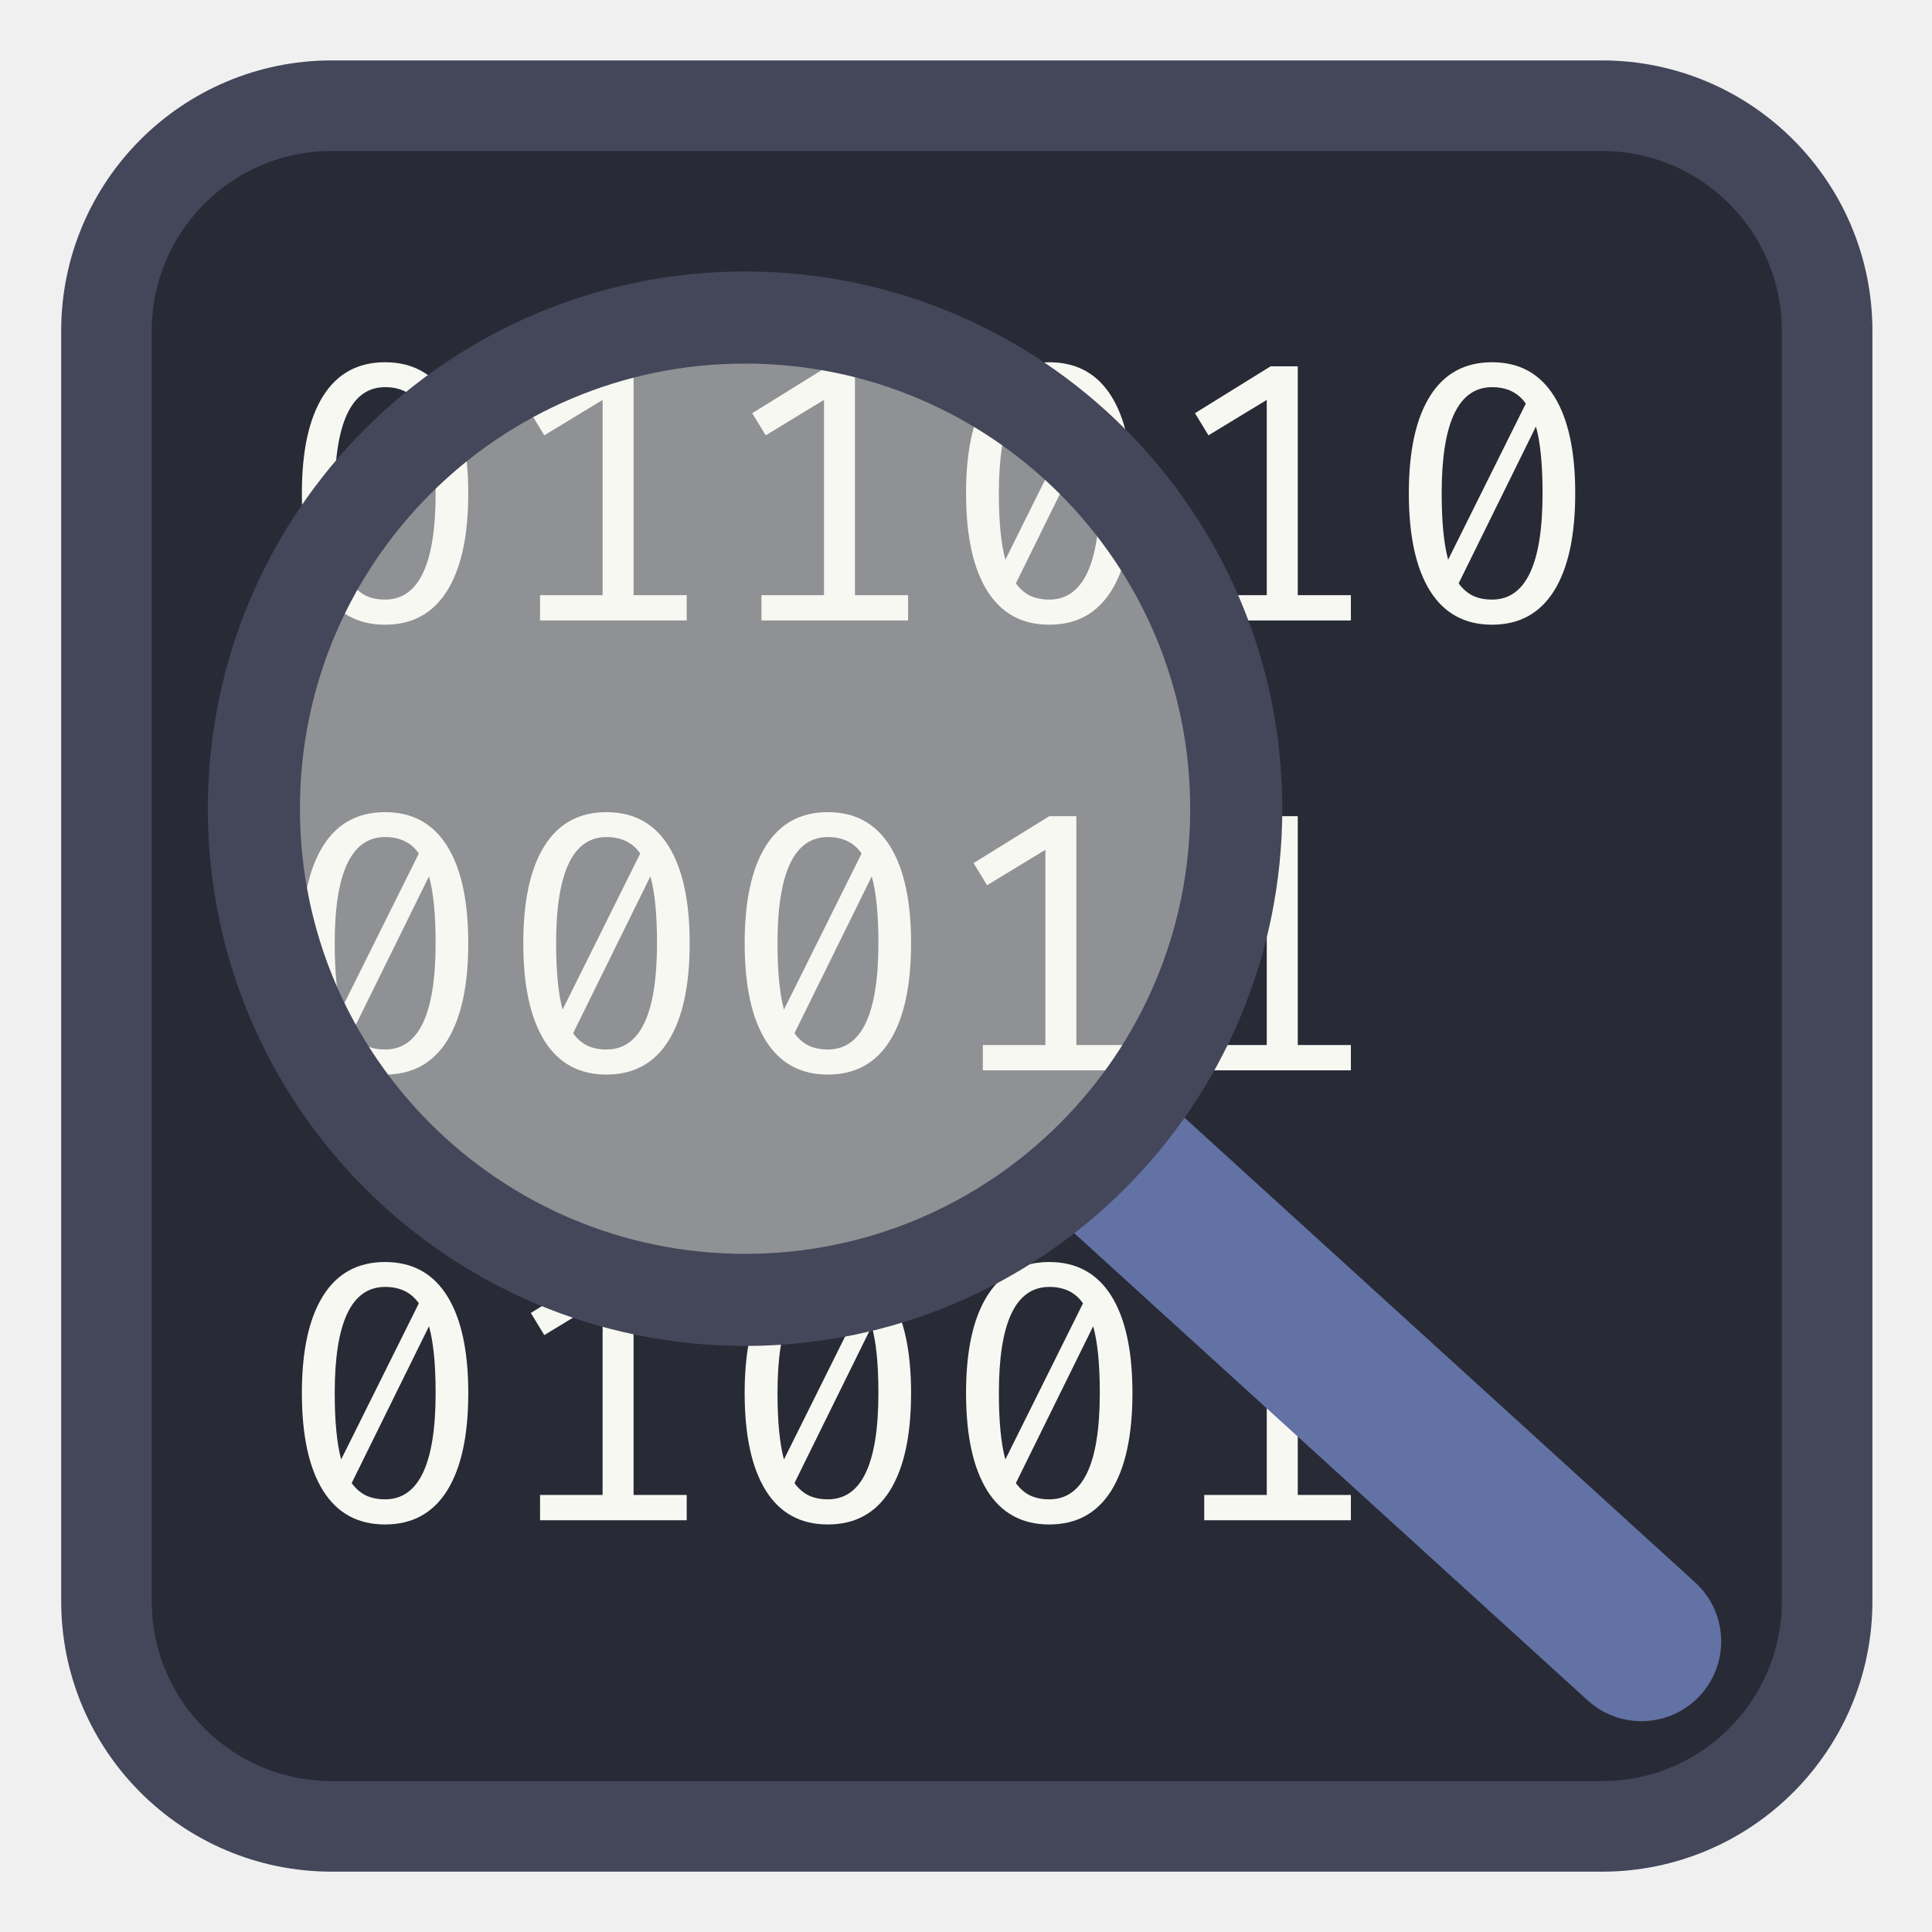
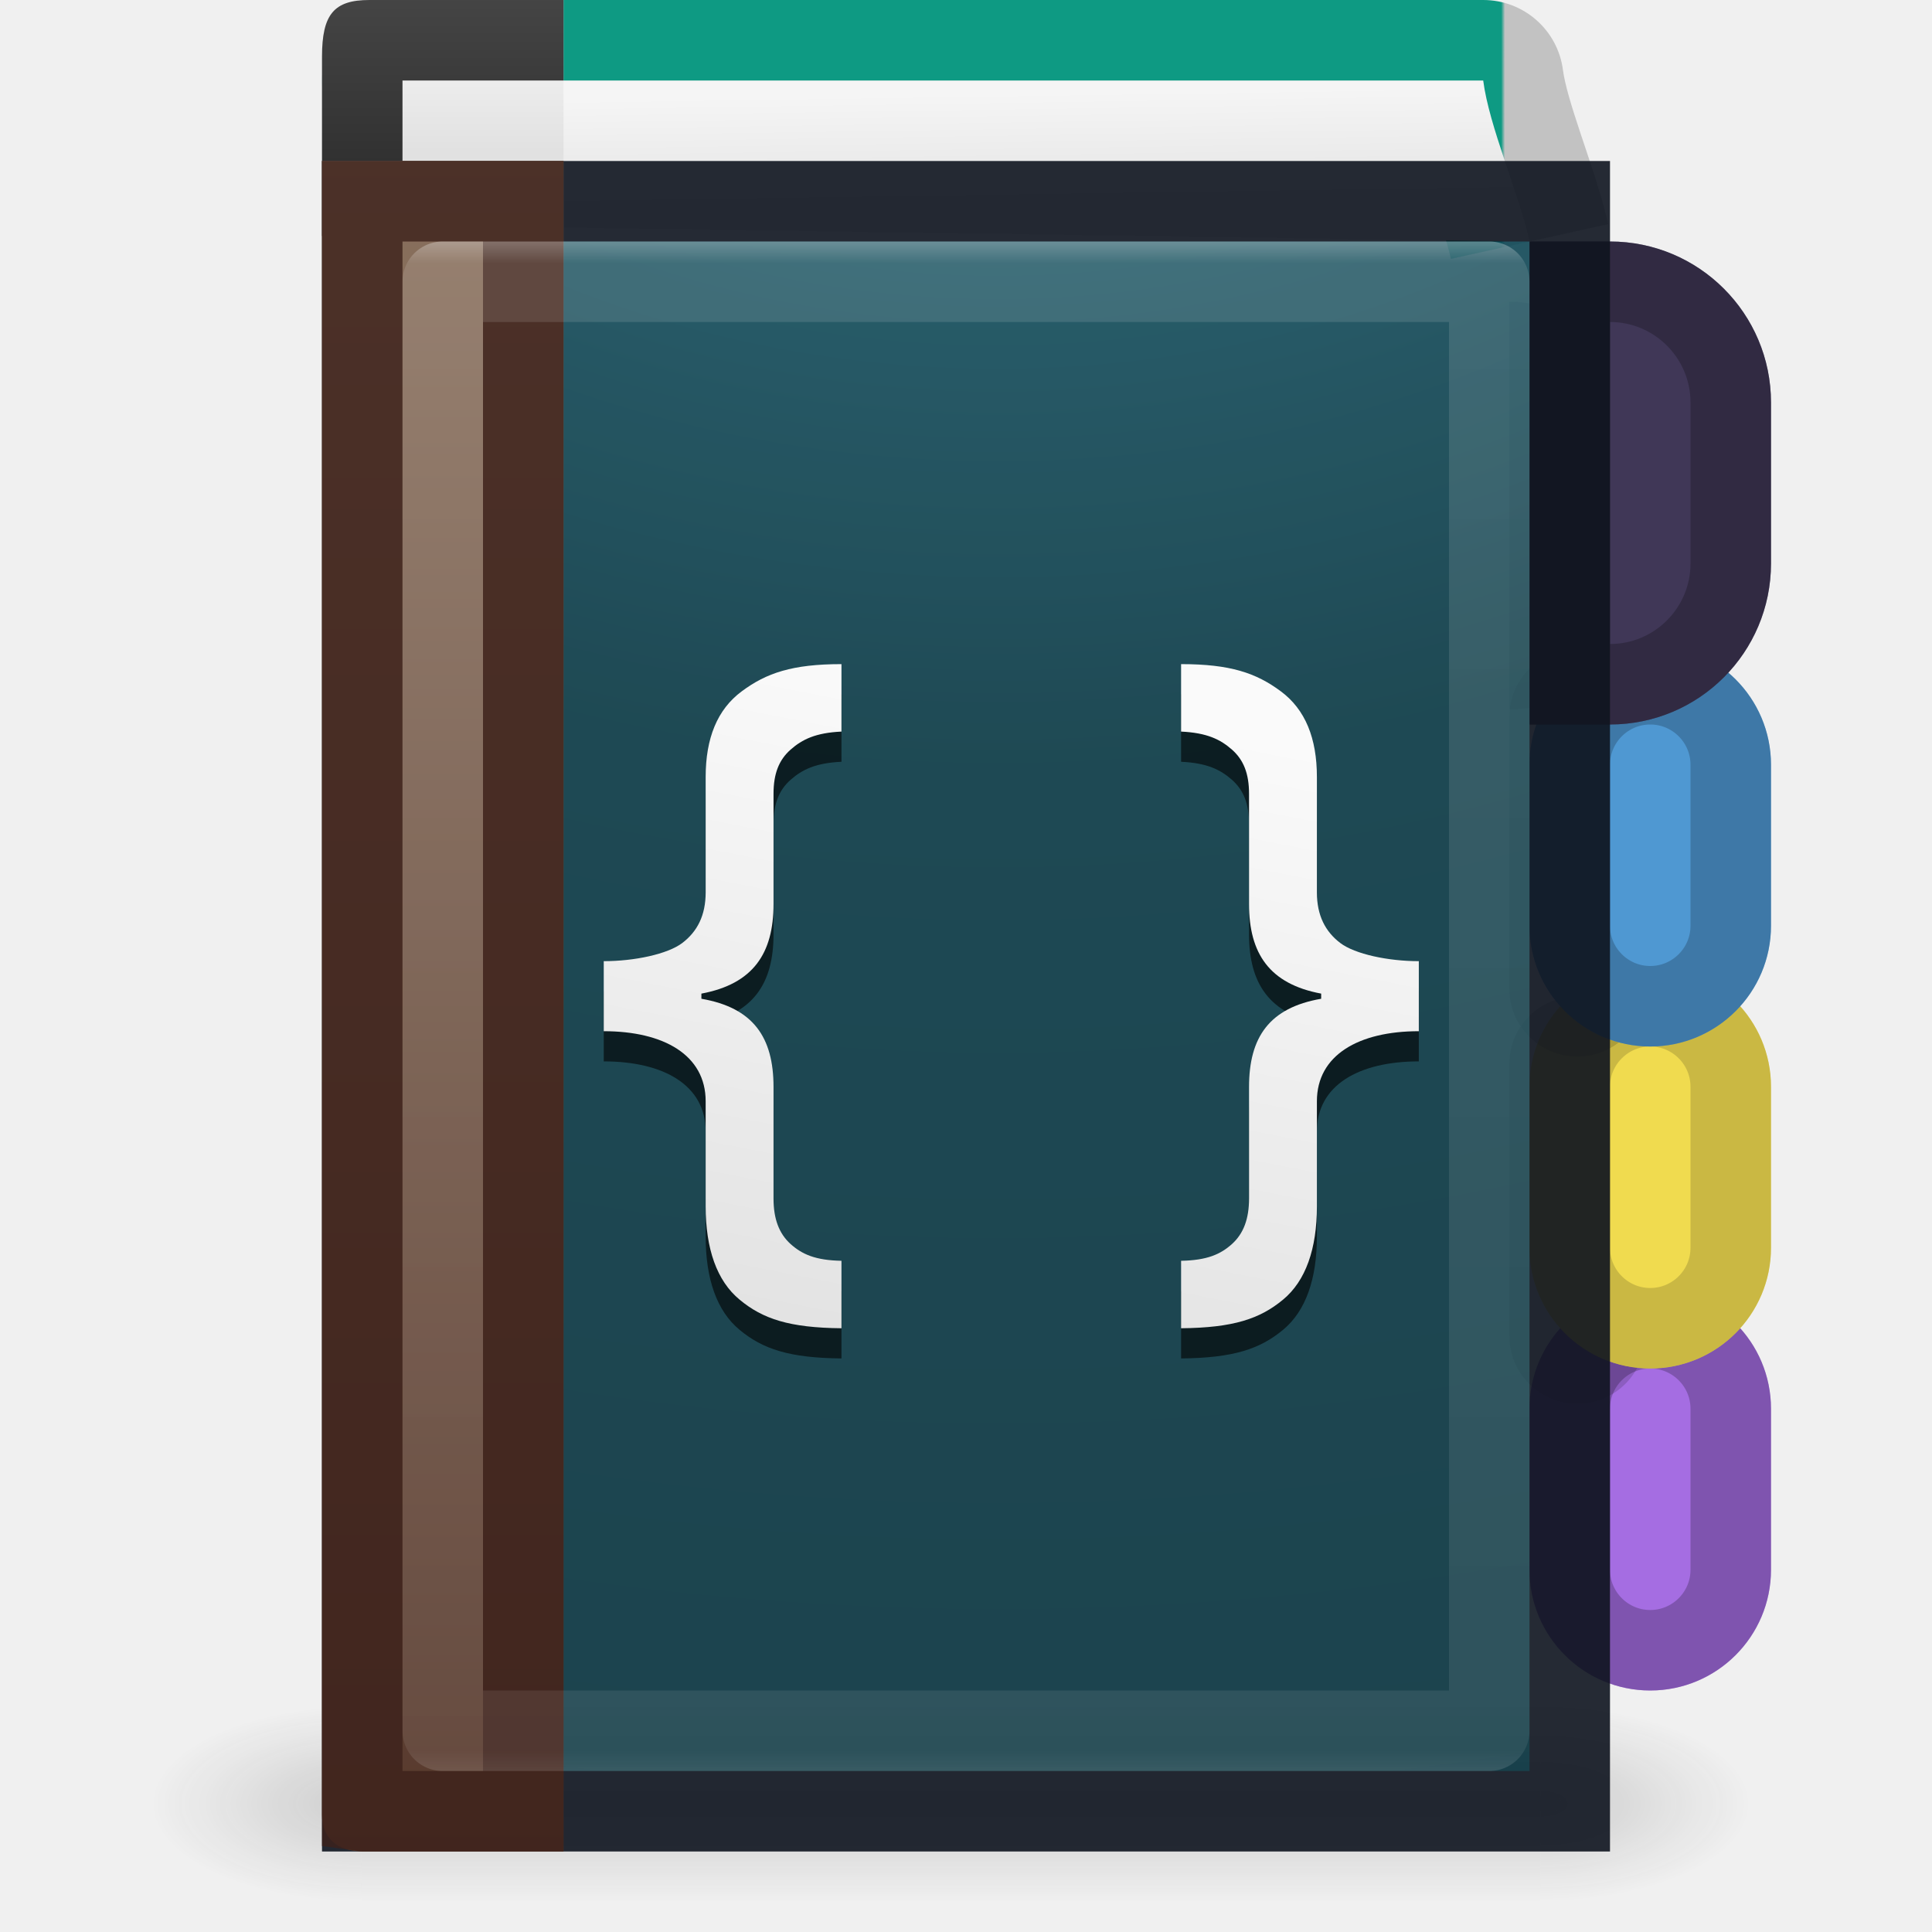
- <svg xmlns="http://www.w3.org/2000/svg" viewBox="0 0 128 128" version="1.1" id="svg126">
-   <defs id="defs108">
-     <linearGradient id="a">
-       <stop offset="0" stop-color="#5f5f5f" id="stop8" />
-       <stop offset=".262" stop-color="#4f4f4f" id="stop10" />
-       <stop offset=".705" stop-color="#3b3b3b" id="stop12" />
-       <stop offset="1" stop-color="#2b2b2b" id="stop14" />
+ <svg xmlns="http://www.w3.org/2000/svg" width="24" height="24" viewBox="0 0 24 24" fill="none">
+   <g opacity="0.4">
+     <path opacity="0.4" d="M21.75 21.188H19.135V23.625H21.75V21.188Z" fill="url(#paint0_radial)" />
+     <path opacity="0.4" d="M1.875 23.625H4.49V21.188H1.875V23.625Z" fill="url(#paint1_radial)" />
+     <path opacity="0.4" d="M19.135 21.188H4.49V23.625H19.135V21.188Z" fill="url(#paint2_linear)" />
+   </g>
+   <path d="M19 17.5C19 16.672 19.672 16 20.5 16V16C21.328 16 22 16.672 22 17.5V19.5C22 20.328 21.328 21 20.5 21V21C19.672 21 19 20.328 19 19.5V17.5Z" fill="#A56DE2" />
+   <path d="M21.5 17.5V19.5C21.5 20.052 21.052 20.5 20.5 20.5C19.948 20.5 19.5 20.052 19.5 19.5V17.5C19.5 16.948 19.948 16.5 20.5 16.5C21.052 16.5 21.5 16.948 21.5 17.5Z" stroke="#5B3C7C" stroke-opacity="0.5" />
+   <path d="M18.75 13.219C18.75 12.753 19.128 12.375 19.594 12.375V12.375C20.06 12.375 20.438 12.753 20.438 13.219V16.594C20.438 17.06 20.06 17.438 19.594 17.438V17.438C19.128 17.438 18.75 17.06 18.75 16.594V13.219Z" fill="black" fill-opacity="0.15" />
+   <path d="M19 13.5C19 12.672 19.672 12 20.5 12V12C21.328 12 22 12.672 22 13.5V15.5C22 16.328 21.328 17 20.5 17V17C19.672 17 19 16.328 19 15.5V13.5Z" fill="#F0DB4F" />
+   <path d="M21.5 13.5V15.5C21.5 16.052 21.052 16.5 20.5 16.5C19.948 16.5 19.5 16.052 19.5 15.5V13.5C19.5 12.948 19.948 12.5 20.5 12.5C21.052 12.5 21.5 12.948 21.5 13.5Z" stroke="#A59738" stroke-opacity="0.5" />
+   <path d="M18.75 8.906C18.75 8.44 19.128 8.062 19.594 8.062V8.062C20.06 8.062 20.438 8.44 20.438 8.906V12.281C20.438 12.747 20.06 13.125 19.594 13.125V13.125C19.128 13.125 18.75 12.747 18.75 12.281V8.906Z" fill="black" fill-opacity="0.15" />
+   <path d="M19 9.5C19 8.672 19.672 8 20.5 8V8C21.328 8 22 8.672 22 9.5V11.5C22 12.328 21.328 13 20.5 13V13C19.672 13 19 12.328 19 11.5V9.5Z" fill="#4F98D2" />
+   <path d="M21.5 9.5V11.5C21.5 12.052 21.052 12.5 20.5 12.5C19.948 12.5 19.5 12.052 19.5 11.5V9.5C19.5 8.948 19.948 8.5 20.5 8.5C21.052 8.5 21.5 8.948 21.5 9.5Z" stroke="#2E597C" stroke-opacity="0.5" />
+   <path d="M18.75 3.75V3.75C19.682 3.75 20.438 4.506 20.438 5.438V7.125C20.438 8.057 19.682 8.812 18.75 8.812V8.812V3.75Z" fill="black" fill-opacity="0.15" />
+   <path d="M19 3H20C21.105 3 22 3.895 22 5V7C22 8.105 21.105 9 20 9H19V3Z" fill="#403757" />
+   <path d="M19.5 3.5H20C20.828 3.5 21.5 4.172 21.5 5V7C21.5 7.828 20.828 8.5 20 8.5H19.5V3.5Z" stroke="#231E2F" stroke-opacity="0.5" />
+   <mask id="path-15-outside-1" maskUnits="userSpaceOnUse" x="4" y="0" width="16" height="4" fill="black">
+     <rect fill="white" x="4" width="16" height="4" />
+     <path d="M19 3C18.868 2.404 18.497 1.568 18.425 1H5L5.463 2.803" />
+   </mask>
+   <path d="M19 3C18.868 2.404 18.497 1.568 18.425 1H5L5.463 2.803" fill="url(#paint3_linear)" />
+   <path d="M18.425 1L19.416 0.873C19.353 0.374 18.928 0 18.425 0V1ZM5 1V0C4.691 0 4.399 0.143 4.21 0.387C4.02 0.631 3.955 0.95 4.031 1.249L5 1ZM19.976 2.784C19.896 2.421 19.746 1.995 19.639 1.673C19.515 1.302 19.439 1.044 19.416 0.873L17.433 1.127C17.484 1.524 17.629 1.968 17.742 2.306C17.871 2.694 17.972 2.984 18.024 3.216L19.976 2.784ZM18.425 0H5V2H18.425V0ZM4.031 1.249L4.495 3.052L6.432 2.554L5.969 0.751L4.031 1.249Z" fill="url(#paint4_linear)" mask="url(#path-15-outside-1)" />
+   <mask id="path-17-inside-2" fill="white">
+     <path d="M7 3H4.6C4.257 3 4 2.968 4 2.927V0.705C4 0.177 4.149 0 4.588 0H7" />
+   </mask>
+   <path d="M7 3H4.6C4.257 3 4 2.968 4 2.927V0.705C4 0.177 4.149 0 4.588 0H7" fill="url(#paint5_linear)" />
+   <path d="M7 4C7.552 4 8 3.552 8 3C8 2.448 7.552 2 7 2V4ZM7 1C7.552 1 8 0.552 8 0C8 -0.552 7.552 -1 7 -1V1ZM7 2H4.6V4H7V2ZM4.6 2C4.454 2 4.347 1.993 4.293 1.986C4.259 1.982 4.281 1.982 4.332 1.998C4.349 2.003 4.438 2.029 4.543 2.095C4.596 2.128 4.696 2.198 4.789 2.317C4.89 2.444 5 2.653 5 2.927H3C3 3.484 3.417 3.749 3.481 3.789C3.601 3.865 3.712 3.9 3.76 3.914C3.869 3.947 3.977 3.963 4.05 3.972C4.211 3.991 4.404 4 4.6 4V2ZM5 2.927V0.705H3V2.927H5ZM5 0.705C5 0.613 5.007 0.585 5.005 0.595C5.002 0.61 4.98 0.696 4.897 0.795C4.807 0.903 4.7 0.961 4.623 0.986C4.561 1.006 4.537 1 4.588 1V-1C4.271 -1 3.742 -0.942 3.361 -0.486C3.027 -0.085 3 0.41 3 0.705H5ZM4.588 1H7V-1H4.588V1Z" fill="url(#paint6_linear)" mask="url(#path-17-inside-2)" />
+   <path opacity="0.9" d="M4.5 22.5V2.5H19.5V22.5H4.5Z" fill="url(#paint7_radial)" stroke="#0E141F" />
+   <path d="M7 2C7 2 7 16.602 7 23H4.524C4.182 23 4 22.831 4 22.541V2H7Z" fill="url(#paint8_linear)" />
+   <path d="M6.5 2.5V2.511V2.529V2.547V2.565V2.583V2.602V2.621V2.64V2.659V2.679V2.699V2.719V2.74V2.761V2.782V2.803V2.824V2.846V2.868V2.891V2.913V2.936V2.959V2.982V3.006V3.03V3.054V3.078V3.103V3.128V3.153V3.178V3.204V3.23V3.256V3.282V3.309V3.335V3.362V3.39V3.417V3.445V3.473V3.501V3.53V3.558V3.587V3.616V3.646V3.675V3.705V3.735V3.765V3.796V3.827V3.857V3.889V3.92V3.952V3.983V4.015V4.048V4.08V4.113V4.146V4.179V4.212V4.245V4.279V4.313V4.347V4.382V4.416V4.451V4.486V4.521V4.556V4.592V4.627V4.663V4.7V4.736V4.772V4.809V4.846V4.883V4.92V4.958V4.995V5.033V5.071V5.11V5.148V5.186V5.225V5.264V5.303V5.343V5.382V5.422V5.461V5.501V5.542V5.582V5.622V5.663V5.704V5.745V5.786V5.828V5.869V5.911V5.953V5.995V6.037V6.079V6.122V6.164V6.207V6.25V6.293V6.336V6.38V6.423V6.467V6.511V6.555V6.599V6.643V6.688V6.732V6.777V6.822V6.867V6.912V6.958V7.003V7.049V7.094V7.14V7.186V7.232V7.279V7.325V7.372V7.418V7.465V7.512V7.559V7.606V7.653V7.701V7.748V7.796V7.844V7.892V7.94V7.988V8.036V8.084V8.133V8.181V8.23V8.279V8.328V8.377V8.426V8.475V8.524V8.574V8.623V8.673V8.723V8.773V8.823V8.873V8.923V8.973V9.023V9.074V9.124V9.175V9.226V9.276V9.327V9.378V9.429V9.481V9.532V9.583V9.635V9.686V9.738V9.789V9.841V9.893V9.945V9.997V10.049V10.101V10.153V10.205V10.258V10.31V10.363V10.415V10.468V10.52V10.573V10.626V10.679V10.732V10.785V10.838V10.891V10.944V10.997V11.05V11.104V11.157V11.211V11.264V11.318V11.371V11.425V11.479V11.532V11.586V11.64V11.694V11.748V11.802V11.856V11.91V11.964V12.018V12.072V12.126V12.18V12.235V12.289V12.343V12.398V12.452V12.506V12.561V12.615V12.67V12.724V12.779V12.833V12.888V12.942V12.997V13.052V13.106V13.161V13.216V13.27V13.325V13.38V13.434V13.489V13.544V13.599V13.653V13.708V13.763V13.818V13.873V13.927V13.982V14.037V14.092V14.146V14.201V14.256V14.311V14.366V14.42V14.475V14.53V14.585V14.639V14.694V14.749V14.803V14.858V14.912V14.967V15.022V15.076V15.131V15.185V15.24V15.294V15.349V15.403V15.458V15.512V15.566V15.621V15.675V15.729V15.784V15.838V15.892V15.946V16V16.054V16.108V16.162V16.216V16.27V16.324V16.378V16.432V16.485V16.539V16.593V16.646V16.7V16.753V16.807V16.86V16.913V16.966V17.02V17.073V17.126V17.179V17.232V17.285V17.338V17.39V17.443V17.496V17.548V17.601V17.653V17.706V17.758V17.81V17.862V17.915V17.966V18.018V18.07V18.122V18.174V18.225V18.277V18.328V18.38V18.431V18.482V18.533V18.584V18.635V18.686V18.737V18.788V18.838V18.889V18.939V18.989V19.04V19.09V19.14V19.19V19.24V19.289V19.339V19.388V19.438V19.487V19.536V19.585V19.634V19.683V19.732V19.781V19.829V19.878V19.926V19.974V20.022V20.07V20.118V20.166V20.213V20.261V20.308V20.355V20.402V20.45V20.496V20.543V20.59V20.636V20.683V20.729V20.775V20.821V20.866V20.912V20.958V21.003V21.048V21.093V21.138V21.183V21.228V21.273V21.317V21.361V21.405V21.449V21.493V21.537V21.58V21.624V21.667V21.71V21.753V21.796V21.838V21.881V21.923V21.965V22.007V22.049V22.09V22.132V22.173V22.214V22.255V22.296V22.336V22.377V22.417V22.457V22.497V22.5H4.524C4.515 22.5 4.507 22.5 4.5 22.499V2.5H6.5Z" stroke="#3D211B" stroke-opacity="0.8" />
+   <path opacity="0.5" d="M5.5 3.5H18.5V21.5H5.5V3.5Z" stroke="url(#paint9_linear)" stroke-linecap="round" stroke-linejoin="round" />
+   <path d="M10.453 8.625C9.843 8.625 9.52 8.735 9.214 8.963C8.91 9.188 8.766 9.546 8.766 10.027V11.461C8.766 11.748 8.661 11.948 8.476 12.089C8.293 12.228 7.879 12.315 7.5 12.315V13.185C8.247 13.185 8.766 13.482 8.766 14.055V15.36C8.766 15.887 8.904 16.286 9.188 16.52C9.474 16.758 9.804 16.869 10.453 16.875V16.037C10.13 16.031 9.964 15.957 9.82 15.828C9.677 15.698 9.609 15.516 9.609 15.264V13.878C9.609 13.259 9.356 12.893 8.713 12.782V12.718C9.356 12.598 9.609 12.219 9.609 11.606V10.236C9.609 9.984 9.677 9.815 9.82 9.688C9.966 9.559 10.133 9.478 10.453 9.463V8.625ZM14.672 8.625V9.463C14.992 9.478 15.159 9.559 15.305 9.688C15.448 9.815 15.516 9.984 15.516 10.236V11.606C15.516 12.219 15.769 12.598 16.412 12.718V12.782C15.769 12.893 15.516 13.259 15.516 13.878V15.264C15.516 15.516 15.448 15.698 15.305 15.828C15.161 15.957 14.995 16.031 14.672 16.037V16.875C15.321 16.869 15.651 16.758 15.938 16.52C16.221 16.286 16.359 15.887 16.359 15.36V14.055C16.359 13.482 16.878 13.185 17.625 13.185V12.315C17.246 12.315 16.832 12.228 16.649 12.089C16.464 11.948 16.359 11.748 16.359 11.461V10.027C16.359 9.546 16.215 9.188 15.911 8.963C15.605 8.735 15.282 8.625 14.672 8.625Z" fill="black" fill-opacity="0.6" />
+   <path d="M10.453 8.25C9.843 8.25 9.52 8.36 9.214 8.588C8.91 8.813 8.766 9.171 8.766 9.652V11.086C8.766 11.373 8.661 11.573 8.476 11.714C8.293 11.853 7.879 11.94 7.5 11.94V12.81C8.247 12.81 8.766 13.107 8.766 13.68V14.985C8.766 15.512 8.904 15.911 9.188 16.145C9.474 16.383 9.804 16.494 10.453 16.5V15.662C10.13 15.656 9.964 15.582 9.82 15.453C9.677 15.323 9.609 15.141 9.609 14.889V13.503C9.609 12.884 9.356 12.518 8.713 12.407V12.343C9.356 12.223 9.609 11.844 9.609 11.231V9.861C9.609 9.609 9.677 9.44 9.82 9.313C9.966 9.184 10.133 9.103 10.453 9.088V8.25ZM14.672 8.25V9.088C14.992 9.103 15.159 9.184 15.305 9.313C15.448 9.44 15.516 9.609 15.516 9.861V11.231C15.516 11.844 15.769 12.223 16.412 12.343V12.407C15.769 12.518 15.516 12.884 15.516 13.503V14.889C15.516 15.141 15.448 15.323 15.305 15.453C15.161 15.582 14.995 15.656 14.672 15.662V16.5C15.321 16.494 15.651 16.383 15.938 16.145C16.221 15.911 16.359 15.512 16.359 14.985V13.68C16.359 13.107 16.878 12.81 17.625 12.81V11.94C17.246 11.94 16.832 11.853 16.649 11.714C16.464 11.573 16.359 11.373 16.359 11.086V9.652C16.359 9.171 16.215 8.813 15.911 8.588C15.605 8.36 15.282 8.25 14.672 8.25Z" fill="url(#paint10_linear)" />
+   <defs>
+     <radialGradient id="paint0_radial" cx="0" cy="0" r="1" gradientUnits="userSpaceOnUse" gradientTransform="translate(19.1312 22.4062) scale(2.62008 1.21875)">
+       <stop stop-color="#181818" />
+       <stop offset="1" stop-color="#181818" stop-opacity="0" />
+     </radialGradient>
+     <radialGradient id="paint1_radial" cx="0" cy="0" r="1" gradientUnits="userSpaceOnUse" gradientTransform="translate(4.49378 22.4063) rotate(180) scale(2.62008 1.21875)">
+       <stop stop-color="#181818" />
+       <stop offset="1" stop-color="#181818" stop-opacity="0" />
+     </radialGradient>
+     <linearGradient id="paint2_linear" x1="12.366" y1="23.635" x2="12.366" y2="21.187" gradientUnits="userSpaceOnUse">
+       <stop stop-color="#181818" stop-opacity="0" />
+       <stop offset="0.5" stop-color="#181818" />
+       <stop offset="1" stop-color="#181818" stop-opacity="0" />
    </linearGradient>
-     <linearGradient id="b">
-       <stop offset="0" stop-color="#272727" id="stop17" />
-       <stop offset="1" stop-color="#454545" id="stop19" />
+     <linearGradient id="paint3_linear" x1="12.356" y1="1.159" x2="12.38" y2="2.784" gradientUnits="userSpaceOnUse">
+       <stop stop-color="#F5F5F5" />
+       <stop offset="1" stop-color="#E1E1E1" />
    </linearGradient>
-     <linearGradient id="c">
-       <stop offset="0" stop-color="#fff" id="stop22" />
-       <stop offset=".087" stop-color="#fff" stop-opacity=".235" id="stop24" />
-       <stop offset=".919" stop-color="#fff" stop-opacity=".157" id="stop26" />
-       <stop offset="1" stop-color="#fff" stop-opacity=".392" id="stop28" />
+     <linearGradient id="paint4_linear" x1="3.404" y1="0.698" x2="19.281" y2="0.698" gradientUnits="userSpaceOnUse">
+       <stop stop-color="#0E9A83" />
+       <stop offset="0.96" stop-color="#0E9A83" />
+       <stop offset="0.963" stop-color="#C2C2C2" />
+       <stop offset="1" stop-color="#C2C2C2" />
    </linearGradient>
-     <linearGradient id="d">
-       <stop offset="0" stop-color="#5f5f5f" id="stop31" />
-       <stop offset=".262" stop-color="#4f4f4f" id="stop33" />
-       <stop offset=".705" stop-color="#3b3b3b" id="stop35" />
-       <stop offset="1" stop-color="#2b2b2b" id="stop37" />
+     <linearGradient id="paint5_linear" x1="6.492" y1="0.375" x2="6.492" y2="1.875" gradientUnits="userSpaceOnUse">
+       <stop stop-color="#F5F5F5" />
+       <stop offset="1" stop-color="#E1E1E1" />
    </linearGradient>
-     <linearGradient id="e">
-       <stop offset="0" stop-color="#272727" id="stop40" />
-       <stop offset="1" stop-color="#454545" id="stop42" />
+     <linearGradient id="paint6_linear" x1="15.7" y1="3.038" x2="15.7" y2="-0.046" gradientUnits="userSpaceOnUse">
+       <stop stop-color="#272727" />
+       <stop offset="1" stop-color="#454545" />
    </linearGradient>
-     <linearGradient id="f">
-       <stop offset="0" stop-color="#ddcfbd" id="stop45" />
-       <stop offset="1" stop-color="#856f50" id="stop47" />
+     <radialGradient id="paint7_radial" cx="0" cy="0" r="1" gradientUnits="userSpaceOnUse" gradientTransform="translate(12.3776 -5.31786) rotate(90) scale(57.0504 67.1348)">
+       <stop stop-color="#206A7C" />
+       <stop offset="0.262" stop-color="#073642" />
+       <stop offset="0.705" stop-color="#002B36" />
+       <stop offset="1" stop-color="#00161C" />
+     </radialGradient>
+     <linearGradient id="paint8_linear" x1="5.5" y1="2" x2="5.5" y2="23" gradientUnits="userSpaceOnUse">
+       <stop stop-color="#8A715E" />
+       <stop offset="1" stop-color="#57392D" />
    </linearGradient>
-     <linearGradient id="g">
-       <stop offset="0" stop-color="#a79071" id="stop50" />
-       <stop offset="1" stop-color="#6f5d45" id="stop52" />
+     <linearGradient id="paint9_linear" x1="12" y1="2.743" x2="12" y2="22.257" gradientUnits="userSpaceOnUse">
+       <stop stop-color="white" />
+       <stop offset="0.027" stop-color="white" stop-opacity="0.235" />
+       <stop offset="0.974" stop-color="white" stop-opacity="0.157" />
+       <stop offset="1" stop-color="white" stop-opacity="0.392" />
    </linearGradient>
-     <linearGradient id="h">
-       <stop offset="0" stop-color="#272727" id="stop55" />
-       <stop offset="1" stop-color="#454545" id="stop57" />
-     </linearGradient>
-     <linearGradient id="i">
-       <stop offset="0" stop-color="#9b876c" id="stop60" />
-       <stop offset=".925" stop-color="#9b876c" id="stop62" />
-       <stop offset=".936" stop-color="#c2c2c2" id="stop64" />
-       <stop offset="1" stop-color="#c2c2c2" id="stop66" />
-     </linearGradient>
-     <linearGradient id="l">
-       <stop offset="0" stop-color="#95a3ab" id="stop69" />
-       <stop offset=".262" stop-color="#667885" id="stop71" />
-       <stop offset=".705" stop-color="#485a6c" id="stop73" />
-       <stop offset="1" stop-color="#273445" id="stop75" />
-     </linearGradient>
-     <linearGradient id="k">
-       <stop offset="0" stop-color="#fff" id="stop78" />
-       <stop offset=".063" stop-color="#fff" stop-opacity=".235" id="stop80" />
-       <stop offset=".951" stop-color="#fff" stop-opacity=".157" id="stop82" />
-       <stop offset="1" stop-color="#fff" stop-opacity=".392" id="stop84" />
-     </linearGradient>
-     <linearGradient id="m">
-       <stop offset="0" stop-color="#181818" id="stop87" />
-       <stop offset="1" stop-color="#181818" stop-opacity="0" id="stop89" />
-     </linearGradient>
-     <linearGradient id="n">
-       <stop offset="0" stop-color="#181818" stop-opacity="0" id="stop92" />
-       <stop offset=".5" stop-color="#181818" id="stop94" />
-       <stop offset="1" stop-color="#181818" stop-opacity="0" id="stop96" />
-     </linearGradient>
-     <linearGradient id="j">
-       <stop offset="0" stop-color="#206a7c" id="stop99" />
-       <stop offset=".262" stop-color="#073642" id="stop101" />
-       <stop offset=".705" stop-color="#002b36" id="stop103" />
-       <stop offset="1" stop-color="#00161c" id="stop105" />
+     <linearGradient id="paint10_linear" x1="10.98" y1="8.25" x2="8.377" y2="21.533" gradientUnits="userSpaceOnUse">
+       <stop stop-color="#FAFAFA" />
+       <stop offset="1" stop-color="#D4D4D4" />
    </linearGradient>
  </defs>
-   <g transform="matrix(0.96961,0,0,0.96961,3.394,3.394)" id="g124">
-     <rect width="117.573" height="117.573" x="3.774" y="3.722" ry="15.392" fill="#282a36" stroke="#44475a" stroke-width="6.293" stroke-linecap="round" stroke-linejoin="round" id="rect110" style="stroke-width:6.188;stroke-miterlimit:4;stroke-dasharray:none" />
-     <g aria-label="011010 00011 01001" style="line-height:1.25;-inkscape-font-specification:'Fira Code'" font-size="2.472px" font-family="'Fira Code'" fill="#f8f8f2" stroke-width="0.824" id="g114" transform="translate(0,4.12537)">
-       <path style="stroke-width:0.824" d="m 85.174,78.884 v 15.638 h 3.63 v 1.728 h -10.021 v -1.728 h 4.273 v -13.343 l -3.984,2.421 -0.92,-1.513 5.169,-3.203 z" id="path2332" />
-       <path id="path2330" style="stroke-width:0.799" d="m 69.516,79.611 c -1.8,0 -3.17,0.746 -4.107,2.238 -0.937,1.492 -1.406,3.639 -1.406,6.443 0,2.812 0.469,4.968 1.406,6.469 C 66.345,96.254 67.715,97 69.516,97 c 1.801,0 3.17,-0.746 4.107,-2.238 0.937,-1.5 1.404,-3.656 1.404,-6.469 0,-2.804 -0.467,-4.952 -1.404,-6.443 -0.937,-1.492 -2.307,-2.238 -4.107,-2.238 z m 0,1.65 c 0.986,0 1.731,0.362 2.236,1.088 l -5.146,10.346 c -0.285,-1.059 -0.428,-2.527 -0.428,-4.402 0,-4.688 1.114,-7.031 3.338,-7.031 z m 2.91,2.605 c 0.293,1.043 0.438,2.518 0.438,4.426 0,4.695 -1.115,7.043 -3.348,7.043 h -0.002 c -0.48,0 -0.904,-0.086 -1.271,-0.258 C 67.884,94.899 67.572,94.626 67.303,94.26 Z" transform="matrix(1.031343,0,0,1.031343,-3.500376,-3.500376)" />
-       <path id="path2324" style="stroke-width:0.799" d="m 54.848,79.611 c -1.801,0 -3.17,0.746 -4.107,2.238 -0.937,1.492 -1.406,3.639 -1.406,6.443 0,2.812 0.469,4.968 1.406,6.469 C 51.678,96.254 53.047,97 54.848,97 c 1.801,0 3.17,-0.746 4.107,-2.238 0.937,-1.5 1.406,-3.656 1.406,-6.469 0,-2.804 -0.469,-4.952 -1.406,-6.443 -0.937,-1.492 -2.307,-2.238 -4.107,-2.238 z m 0,1.65 c 0.986,0 1.731,0.362 2.236,1.088 L 51.938,92.695 c -0.284,-1.059 -0.426,-2.527 -0.426,-4.402 0,-4.688 1.112,-7.031 3.336,-7.031 z m 2.908,2.605 c 0.293,1.043 0.441,2.518 0.441,4.426 0,4.695 -1.117,7.043 -3.35,7.043 -0.481,0 -0.905,-0.086 -1.271,-0.258 C 53.217,94.899 52.904,94.626 52.635,94.26 Z" transform="matrix(1.031343,0,0,1.031343,-3.500376,-3.500376)" />
-       <path style="stroke-width:0.824" d="m 39.791,78.884 v 15.638 h 3.631 v 1.728 h -10.021 v -1.728 h 4.274 v -13.343 l -3.984,2.421 -0.92,-1.513 5.169,-3.203 z" id="path2318" />
-       <path id="path2316" style="stroke-width:0.799" d="m 25.512,79.611 c -1.8,0 -3.168,0.746 -4.105,2.238 C 20.469,83.341 20,85.489 20,88.293 c 0,2.812 0.469,4.968 1.406,6.469 C 22.343,96.254 23.711,97 25.512,97 c 1.801,0 3.17,-0.746 4.107,-2.238 0.937,-1.5 1.406,-3.656 1.406,-6.469 0,-2.804 -0.469,-4.952 -1.406,-6.443 -0.937,-1.492 -2.307,-2.238 -4.107,-2.238 z m 0,1.65 c 0.986,0 1.733,0.362 2.238,1.088 l -5.148,10.346 c -0.284,-1.059 -0.426,-2.527 -0.426,-4.402 0,-4.688 1.112,-7.031 3.336,-7.031 z m 2.91,2.605 c 0.293,1.043 0.439,2.518 0.439,4.426 0,4.695 -1.117,7.043 -3.35,7.043 -0.481,0 -0.905,-0.086 -1.271,-0.258 C 23.882,94.899 23.568,94.626 23.299,94.26 Z" transform="matrix(1.031343,0,0,1.031343,-3.500376,-3.500376)" />
-       <path style="stroke-width:0.824" d="m 85.174,48.144 v 15.638 h 3.63 v 1.728 h -10.021 v -1.728 h 4.273 V 50.44 l -3.984,2.421 -0.92,-1.514 5.169,-3.203 z" id="path2310" />
-       <path style="stroke-width:0.824" d="m 70.047,48.144 v 15.638 h 3.63 v 1.728 h -10.022 v -1.728 h 4.274 V 50.44 l -3.984,2.421 -0.92,-1.514 5.168,-3.203 z" id="path2308" />
-       <path id="path2306" style="stroke-width:0.799" d="m 54.848,49.807 c -1.801,0 -3.17,0.744 -4.107,2.236 -0.937,1.492 -1.406,3.641 -1.406,6.445 0,2.812 0.469,4.968 1.406,6.469 0.937,1.492 2.307,2.236 4.107,2.236 1.801,0 3.17,-0.745 4.107,-2.236 0.937,-1.5 1.406,-3.656 1.406,-6.469 0,-2.804 -0.469,-4.953 -1.406,-6.445 -0.937,-1.492 -2.307,-2.236 -4.107,-2.236 z m 0,1.65 c 0.986,0 1.731,0.362 2.236,1.088 L 51.938,62.891 c -0.284,-1.06 -0.426,-2.527 -0.426,-4.402 0,-4.687 1.112,-7.031 3.336,-7.031 z m 2.908,2.604 c 0.293,1.043 0.441,2.52 0.441,4.428 0,4.696 -1.117,7.043 -3.35,7.043 -0.481,0 -0.905,-0.084 -1.271,-0.256 -0.359,-0.179 -0.673,-0.453 -0.941,-0.82 z" transform="matrix(1.031343,0,0,1.031343,-3.500376,-3.500376)" />
-       <path id="path2300" style="stroke-width:0.799" d="m 40.18,49.807 c -1.801,0 -3.17,0.744 -4.107,2.236 -0.937,1.492 -1.404,3.641 -1.404,6.445 0,2.812 0.467,4.968 1.404,6.469 0.937,1.492 2.307,2.236 4.107,2.236 1.8,0 3.17,-0.745 4.107,-2.236 0.937,-1.5 1.406,-3.656 1.406,-6.469 0,-2.804 -0.469,-4.953 -1.406,-6.445 -0.937,-1.492 -2.307,-2.236 -4.107,-2.236 z m 0,1.65 c 0.986,0 1.733,0.362 2.238,1.088 l -5.146,10.346 c -0.285,-1.06 -0.428,-2.527 -0.428,-4.402 0,-4.687 1.111,-7.031 3.336,-7.031 z m 2.91,2.604 c 0.293,1.043 0.439,2.52 0.439,4.428 0,4.696 -1.117,7.043 -3.35,7.043 -0.481,0 -0.904,-0.084 -1.271,-0.256 -0.358,-0.179 -0.671,-0.453 -0.939,-0.82 z" transform="matrix(1.031343,0,0,1.031343,-3.500376,-3.500376)" />
-       <path id="path2294" style="stroke-width:0.799" d="m 25.512,49.807 c -1.8,0 -3.168,0.744 -4.105,2.236 C 20.469,53.535 20,55.684 20,58.488 c 0,2.812 0.469,4.968 1.406,6.469 0.937,1.492 2.305,2.236 4.105,2.236 1.801,0 3.17,-0.745 4.107,-2.236 0.937,-1.5 1.406,-3.656 1.406,-6.469 0,-2.804 -0.469,-4.953 -1.406,-6.445 -0.937,-1.492 -2.307,-2.236 -4.107,-2.236 z m 0,1.65 c 0.986,0 1.733,0.362 2.238,1.088 l -5.148,10.346 c -0.284,-1.06 -0.426,-2.527 -0.426,-4.402 0,-4.687 1.112,-7.031 3.336,-7.031 z m 2.91,2.604 c 0.293,1.043 0.439,2.52 0.439,4.428 0,4.696 -1.117,7.043 -3.35,7.043 -0.481,0 -0.905,-0.084 -1.271,-0.256 -0.358,-0.179 -0.672,-0.453 -0.941,-0.82 z" transform="matrix(1.031343,0,0,1.031343,-3.500376,-3.500376)" />
-       <path id="path2288" style="stroke-width:0.799" d="m 98.852,20 c -1.8,0 -3.17,0.746 -4.107,2.238 -0.937,1.492 -1.406,3.639 -1.406,6.443 0,2.813 0.469,4.968 1.406,6.469 0.937,1.491 2.307,2.238 4.107,2.238 1.801,0 3.168,-0.747 4.105,-2.238 0.937,-1.5 1.406,-3.656 1.406,-6.469 0,-2.805 -0.469,-4.952 -1.406,-6.443 C 102.02,20.746 100.652,20 98.852,20 Z m 0,1.65 c 0.986,0 1.731,0.364 2.236,1.09 l -5.146,10.344 c -0.285,-1.059 -0.428,-2.527 -0.428,-4.402 0,-4.688 1.114,-7.031 3.338,-7.031 z m 2.908,2.605 c 0.293,1.044 0.439,2.518 0.439,4.426 0,4.695 -1.115,7.043 -3.348,7.043 -0.481,0 -0.905,-0.084 -1.271,-0.256 -0.359,-0.179 -0.673,-0.452 -0.941,-0.818 z" transform="matrix(1.031343,0,0,1.031343,-3.500376,-3.500376)" />
-       <path style="stroke-width:0.824" d="m 85.174,17.404 v 15.638 h 3.63 v 1.729 h -10.021 v -1.729 h 4.273 V 19.699 l -3.984,2.421 -0.92,-1.513 5.169,-3.204 z" id="path2282" />
-       <path id="path2280" style="stroke-width:0.799" d="m 69.516,20 c -1.8,0 -3.17,0.746 -4.107,2.238 -0.937,1.492 -1.406,3.639 -1.406,6.443 0,2.813 0.469,4.968 1.406,6.469 0.937,1.491 2.307,2.238 4.107,2.238 1.801,0 3.17,-0.747 4.107,-2.238 0.937,-1.5 1.404,-3.656 1.404,-6.469 0,-2.805 -0.467,-4.952 -1.404,-6.443 C 72.686,20.746 71.317,20 69.516,20 Z m 0,1.65 c 0.986,0 1.731,0.364 2.236,1.09 l -5.146,10.344 c -0.285,-1.059 -0.428,-2.527 -0.428,-4.402 0,-4.688 1.114,-7.031 3.338,-7.031 z m 2.91,2.605 c 0.293,1.044 0.438,2.518 0.438,4.426 0,4.695 -1.115,7.043 -3.348,7.043 h -0.002 c -0.48,0 -0.904,-0.084 -1.271,-0.256 -0.358,-0.179 -0.671,-0.452 -0.939,-0.818 z" transform="matrix(1.031343,0,0,1.031343,-3.500376,-3.500376)" />
-       <path style="stroke-width:0.824" d="m 54.919,17.404 v 15.638 h 3.63 v 1.729 h -10.02 v -1.729 h 4.273 V 19.699 l -3.983,2.421 -0.92,-1.513 5.168,-3.203 z" id="path2274" />
-       <path style="stroke-width:0.824" d="m 39.791,17.404 v 15.638 h 3.631 v 1.729 h -10.021 v -1.729 h 4.274 V 19.699 l -3.984,2.421 -0.92,-1.513 5.169,-3.203 z" id="path2272" />
-       <path id="path2270" style="stroke-width:0.799" d="M 25.512,20 C 23.711,20 22.344,20.746 21.406,22.238 20.469,23.73 20,25.878 20,28.682 c 0,2.813 0.469,4.968 1.406,6.469 0.937,1.491 2.305,2.238 4.105,2.238 1.801,0 3.17,-0.747 4.107,-2.238 0.937,-1.5 1.406,-3.656 1.406,-6.469 0,-2.805 -0.469,-4.952 -1.406,-6.443 C 28.682,20.746 27.313,20 25.512,20 Z m 0,1.65 c 0.986,0 1.733,0.364 2.238,1.09 l -5.148,10.344 c -0.284,-1.059 -0.426,-2.527 -0.426,-4.402 0,-4.688 1.112,-7.031 3.336,-7.031 z m 2.91,2.605 c 0.293,1.044 0.439,2.518 0.439,4.426 0,4.695 -1.117,7.043 -3.35,7.043 -0.481,0 -0.905,-0.084 -1.271,-0.256 -0.358,-0.179 -0.672,-0.452 -0.941,-0.818 z" transform="matrix(1.031343,0,0,1.031343,-3.500376,-3.500376)" />
-     </g>
-     <path style="-inkscape-stroke:none" d="m 75.714,71.306 -7.342,8.063 36.61,33.316 a 5.454,5.454 0 0 0 7.703,-0.36 5.454,5.454 0 0 0 -0.36,-7.703 z" color="#000000" fill="#6272a4" id="path122" />
-     <g stroke-linecap="round" stroke-linejoin="round" id="g120">
-       <circle cx="47.409" cy="51.758" r="33.562" fill="#f8f8f2" fill-opacity="0.5" stroke="#44475a" stroke-width="6.293" id="circle116" />
-     </g>
-   </g>
</svg>
